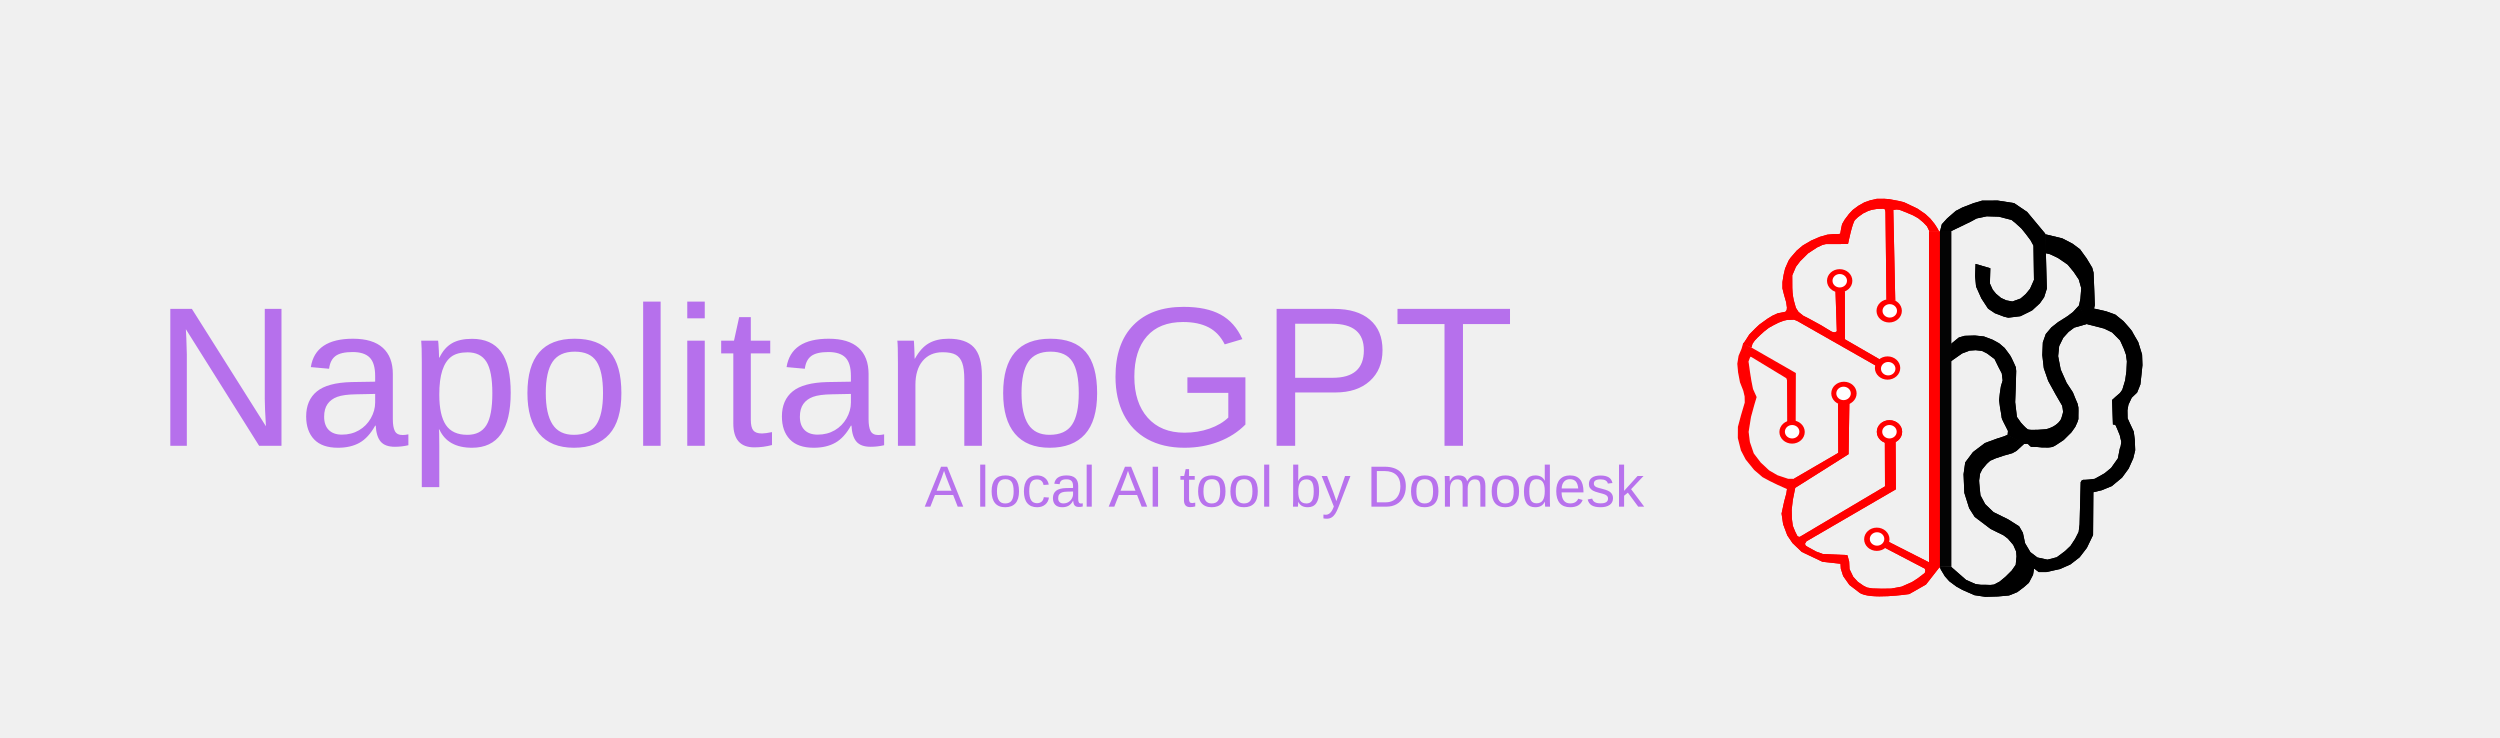
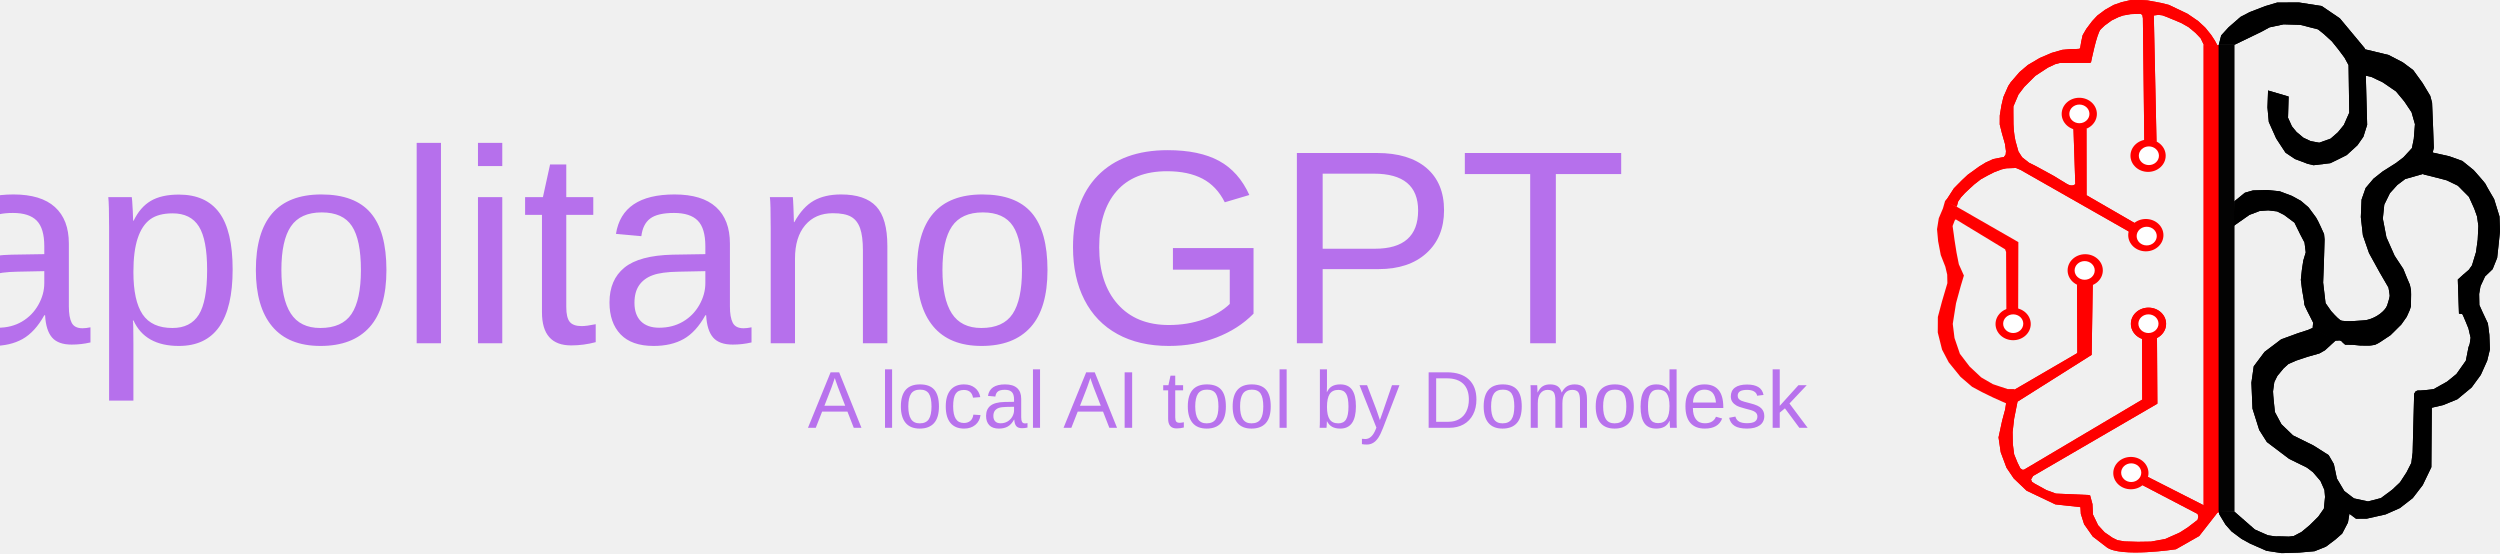
- <svg xmlns="http://www.w3.org/2000/svg" xmlns:xlink="http://www.w3.org/1999/xlink" version="1.1" id="svg1" width="2412" height="712" viewBox="0 0 2412 712">
+ <svg xmlns="http://www.w3.org/2000/svg" xmlns:xlink="http://www.w3.org/1999/xlink" version="1.1" id="svg1" width="1735.846" height="384.047" viewBox="0 0 1735.846 384.047">
  <defs id="defs1">
    <rect x="1789.496" y="412.59" width="1204.794" height="405.351" id="rect10" />
  </defs>
-   <g id="g1" transform="translate(-61.82351,17.66386)">
+   <g id="g1" transform="translate(-393.0192,-174.125)">
    <rect style="display:inline;opacity:1;fill:#ff0000;fill-opacity:1;stroke-width:1.131" id="rect24" width="11.059" height="324.723" x="1922.922" y="205.4" />
    <rect style="display:inline;opacity:1;fill:#000000;fill-opacity:0.988;stroke-width:1.009" id="rect25" width="11.059" height="324.12" x="1933.478" y="205.098" ry="0" />
    <path d="m 2174.082,244.685 18.554,-8.957 5.758,-3.128 9.739,-2.062 11.658,0.355 12.227,3.128 3.91,3.128 5.687,5.189 4.407,5.474 4.407,5.9 2.772,5.118 0.498,33.056 -3.768,8.531 -4.123,5.047 -5.047,4.407 -7.891,2.844 -6.043,-1.137 -4.976,-2.346 -4.763,-3.981 -3.199,-3.91 -2.701,-5.971 0.426,-14.715 -14.289,-4.194 -0.427,11.801 0.924,10.023 5.118,11.445 6.469,9.881 6.54,4.407 8.815,3.341 4.123,0.995 c 0,0 11.374,-1.422 11.658,-1.422 0.284,0 11.374,-5.616 11.374,-5.616 l 7.464,-6.824 4.123,-5.9 2.63,-8.317 -0.924,-33.696 -0.711,-19.407 -17.345,-20.829 -12.583,-8.531 -15.853,-2.488 -15.071,0.071 -8.175,2.417 -10.877,4.194 -6.398,3.341 -8.317,7.251 -5.118,5.616 -1.635,6.469 z" id="path29" style="display:inline;fill:#000000" transform="translate(-229.5,-39.5)" />
    <path style="display:inline;opacity:1;fill:#000000;fill-opacity:0.988;fill-rule:nonzero;stroke:none;stroke-width:0;stroke-dasharray:none" d="m 2174.011,244.756 18.554,-8.957 5.758,-3.128 9.739,-2.062 11.658,0.355 12.227,3.128 3.91,3.128 5.687,5.189 4.407,5.474 4.407,5.9 2.772,5.118 0.498,33.056 -3.768,8.531 -4.123,5.047 -5.047,4.407 -7.891,2.844 -6.043,-1.137 -4.976,-2.346 -4.763,-3.981 -3.199,-3.91 -2.701,-5.971 0.426,-14.715 -14.289,-4.194 -0.427,11.801 0.924,10.023 5.118,11.445 6.469,9.881 6.54,4.407 8.815,3.341 4.123,0.995 c 0,0 11.374,-1.422 11.658,-1.422 0.284,0 11.374,-5.616 11.374,-5.616 l 7.464,-6.824 4.123,-5.9 2.63,-8.317 -0.924,-33.696 -0.711,-19.407 -17.345,-20.829 -12.583,-8.531 -15.853,-2.488 -15.071,0.071 -8.175,2.417 -10.877,4.194 -6.398,3.341 -8.317,7.251 -5.118,5.616 -1.635,6.469 z" id="path27" transform="translate(-229.4289,-39.57109)" />
    <path d="m 2264.506,247.813 16.492,3.981 9.881,5.118 7.251,5.403 6.469,8.957 5.332,8.886 1.28,4.763 0.711,17.417 0.498,13.933 -0.782,3.27 11.642,2.619 8.947,3.217 7.892,6.384 c 0,0 8.194,9.199 8.194,9.601 0,0.402 5.982,10.506 5.982,10.506 l 3.72,12.064 0.352,10.204 -0.905,8.797 -1.056,9.701 -3.167,7.892 -5.228,5.027 -3.167,6.736 c 0,0 -0.905,5.177 -0.955,5.429 -0.05,0.251 0.151,7.691 0.151,7.691 l 2.212,4.926 3.72,7.892 1.005,7.791 0.402,10.204 -1.91,7.842 -4.423,9.852 -6.384,8.746 -9.902,8.193 -9.701,3.971 -8.043,1.91 -0.302,41.269 -5.982,12.416 -6.937,9.048 -8.947,6.937 -9.852,4.373 -13.17,2.966 -7.439,0.05 -4.574,-3.418 -1.005,6.032 -4.021,7.691 -4.625,4.072 -6.585,4.976 -7.992,3.217 -10.807,0.955 -11.963,0.352 -10.606,-1.609 -11.411,-5.027 -5.931,-3.267 -6.937,-5.177 -4.172,-4.725 -4.273,-7.088 -0.352,-2.262 10.606,0.151 14.427,12.617 8.947,3.971 c 0,0 5.529,0.955 6.032,0.804 0.503,-0.151 8.596,0.151 8.596,0.151 l 3.418,-0.402 5.429,-2.865 5.68,-4.725 5.931,-5.881 1.86,-2.664 2.011,-2.865 0.804,-8.143 -0.402,-4.826 -2.765,-6.283 -5.228,-6.082 -4.172,-3.167 -12.366,-6.082 -15.432,-11.662 -5.328,-8.395 -4.675,-14.829 -0.754,-17.995 1.609,-11.36 7.49,-10.003 11.561,-8.746 11.963,-4.373 6.434,-2.061 3.418,-1.458 16.186,8.545 -7.54,6.937 -3.921,2.212 -8.143,2.312 -8.143,2.714 -5.228,2.312 -3.318,3.016 -4.323,5.228 -2.111,4.222 c 0,0 -0.804,5.127 -0.905,6.535 -0.101,1.407 1.307,14.376 1.307,14.376 l 4.524,8.445 8.043,7.741 14.075,6.937 10.657,6.736 3.619,6.233 2.111,10.053 5.127,8.646 6.736,5.127 9.752,2.111 8.947,-2.312 7.842,-5.831 5.429,-5.127 4.524,-6.937 3.318,-6.535 0.905,-7.238 1.056,-40.817 1.106,-1.709 1.458,-0.553 h 2.061 c 0,0 2.564,-0.251 3.418,-0.251 0.855,0 5.58,-0.704 5.58,-0.704 l 9.249,-5.177 6.484,-5.278 6.535,-9.249 1.86,-9.45 0.804,-2.111 0.653,-4.373 -1.508,-6.484 -2.162,-5.278 -1.407,-3.267 -0.704,-1.407 -2.312,-0.302 -0.251,-6.937 -0.553,-16.739 3.77,-3.418 3.87,-3.318 2.212,-3.117 2.765,-9.098 1.206,-8.746 0.452,-9.551 -0.905,-6.535 -1.96,-5.479 -3.67,-8.143 -7.691,-7.741 -7.691,-3.72 -10.405,-2.714 -5.781,-1.407 -8.093,-17.995 1.357,-6.685 0.804,-10.204 -2.362,-8.294 -4.976,-7.439 -5.781,-6.987 -9.249,-6.334 -7.842,-3.72 -4.574,-1.056 z" id="path31" style="fill:#000000" transform="translate(-229.5,-39.5)" />
    <path style="opacity:1;fill:#000000;fill-opacity:0.988;fill-rule:nonzero;stroke:none;stroke-width:0;stroke-dasharray:none" d="m 2264.506,247.813 16.492,3.981 9.881,5.118 7.251,5.403 6.469,8.957 5.332,8.886 1.28,4.763 0.711,17.417 0.498,13.933 -0.782,3.27 11.642,2.619 8.947,3.217 7.892,6.384 c 0,0 8.194,9.199 8.194,9.601 0,0.402 5.982,10.506 5.982,10.506 l 3.72,12.064 0.352,10.204 -0.905,8.797 -1.056,9.701 -3.167,7.892 -5.228,5.027 -3.167,6.736 c 0,0 -0.905,5.177 -0.955,5.429 -0.05,0.251 0.151,7.691 0.151,7.691 l 2.212,4.926 3.72,7.892 1.005,7.791 0.402,10.204 -1.91,7.842 -4.423,9.852 -6.384,8.746 -9.902,8.193 -9.701,3.971 -8.043,1.91 -0.302,41.269 -5.982,12.416 -6.937,9.048 -8.947,6.937 -9.852,4.373 -13.17,2.966 -7.439,0.05 -4.574,-3.418 -1.005,6.032 -4.021,7.691 -4.625,4.072 -6.585,4.976 -7.992,3.217 -10.807,0.955 -11.963,0.352 -10.606,-1.609 -11.411,-5.027 -5.931,-3.267 -6.937,-5.177 -4.172,-4.725 -4.273,-7.088 -0.352,-2.262 10.606,0.151 14.427,12.617 8.947,3.971 c 0,0 5.529,0.955 6.032,0.804 0.503,-0.151 8.596,0.151 8.596,0.151 l 3.418,-0.402 5.429,-2.865 5.68,-4.725 5.931,-5.881 1.86,-2.664 2.011,-2.865 0.804,-8.143 -0.402,-4.826 -2.765,-6.283 -5.228,-6.082 -4.172,-3.167 -12.366,-6.082 -15.432,-11.662 -5.328,-8.395 -4.675,-14.829 -0.754,-17.995 1.609,-11.36 7.49,-10.003 11.561,-8.746 11.963,-4.373 6.434,-2.061 3.418,-1.458 16.186,8.545 -7.54,6.937 -3.921,2.212 -8.143,2.312 -8.143,2.714 -5.228,2.312 -3.318,3.016 -4.323,5.228 -2.111,4.222 c 0,0 -0.804,5.127 -0.905,6.535 -0.101,1.407 1.307,14.376 1.307,14.376 l 4.524,8.445 8.043,7.741 14.075,6.937 10.657,6.736 3.619,6.233 2.111,10.053 5.127,8.646 6.736,5.127 9.752,2.111 8.947,-2.312 7.842,-5.831 5.429,-5.127 4.524,-6.937 3.318,-6.535 0.905,-7.238 1.056,-40.817 1.106,-1.709 1.458,-0.553 h 2.061 c 0,0 2.564,-0.251 3.418,-0.251 0.855,0 5.58,-0.704 5.58,-0.704 l 9.249,-5.177 6.484,-5.278 6.535,-9.249 1.86,-9.45 0.804,-2.111 0.653,-4.373 -1.508,-6.484 -2.162,-5.278 -1.407,-3.267 -0.704,-1.407 -2.312,-0.302 -0.251,-6.937 -0.553,-16.739 3.77,-3.418 3.87,-3.318 2.212,-3.117 2.765,-9.098 1.206,-8.746 0.452,-9.551 -0.905,-6.535 -1.96,-5.479 -3.67,-8.143 -7.691,-7.741 -7.691,-3.72 -10.405,-2.714 -5.781,-1.407 -8.093,-17.995 1.357,-6.685 0.804,-10.204 -2.362,-8.294 -4.976,-7.439 -5.781,-6.987 -9.249,-6.334 -7.842,-3.72 -4.574,-1.056 z" id="path30" transform="translate(-229.5,-39.5)" />
    <path d="m 2162.476,569.221 -12.969,16.588 -16.158,9.197 c 0,0 -38.672,5.9 -48.198,-1.493 -9.526,-7.393 -9.526,-7.322 -9.526,-7.322 l -6.043,-8.602 -2.275,-7.18 -0.213,-3.91 -0.075,-0.747 -17.392,-1.91 -19.956,-9.5 -8.947,-8.545 -5.027,-7.439 -4.021,-10.757 -1.508,-10.254 2.513,-11.662 2.111,-7.842 0.704,-4.725 4.894,-8.439 44.217,-25.734 0.284,-0.569 -0.213,-47.273 10.947,-0.711 -0.782,49.619 -51.468,32.487 -2.346,11.801 -1.066,9.313 0.142,8.317 0.924,7.18 2.346,5.758 1.99,3.981 1.564,0.995 0.995,-0.142 82.035,-48.624 -0.142,-42.866 10.379,-0.427 0.284,46.136 -86.301,50.188 -1.422,2.417 0.64,1.635 1.919,1.28 8.104,4.479 6.611,2.417 22.535,0.995 1.208,0.284 1.635,6.042 0.355,7.251 3.554,7.393 4.479,4.905 5.474,3.768 3.412,1.706 4.905,0.853 9.384,0.284 9.099,-0.142 9.952,-1.848 10.023,-4.479 5.545,-3.554 5.189,-3.981 1.564,-1.208 0.569,-2.133 -0.498,-1.99 -38.956,-20.331 3.696,-5.758 39.454,20.047 z" id="path35" style="fill:#ff0000" transform="translate(-229.5,-39.5)" />
    <path style="opacity:1;fill:#ff0000;fill-opacity:0.988;fill-rule:nonzero;stroke:none;stroke-width:0;stroke-dasharray:none" d="m 2162.476,569.221 -12.969,16.588 -16.158,9.197 c 0,0 -38.672,5.9 -48.198,-1.493 -9.526,-7.393 -9.526,-7.322 -9.526,-7.322 l -6.043,-8.602 -2.275,-7.18 -0.213,-3.91 -0.075,-0.747 -17.392,-1.91 -19.956,-9.5 -8.947,-8.545 -5.027,-7.439 -4.021,-10.757 -1.508,-10.254 2.513,-11.662 2.111,-7.842 0.704,-4.725 4.894,-8.439 44.217,-25.734 0.284,-0.569 -0.213,-47.273 10.947,-0.711 -0.782,49.619 -51.468,32.487 -2.346,11.801 -1.066,9.313 0.142,8.317 0.924,7.18 2.346,5.758 1.99,3.981 1.564,0.995 0.995,-0.142 82.035,-48.624 -0.142,-42.866 10.379,-0.427 0.284,46.136 -86.301,50.188 -1.422,2.417 0.64,1.635 1.919,1.28 8.104,4.479 6.611,2.417 22.535,0.995 1.208,0.284 1.635,6.042 0.355,7.251 3.554,7.393 4.479,4.905 5.474,3.768 3.412,1.706 4.905,0.853 9.384,0.284 9.099,-0.142 9.952,-1.848 10.023,-4.479 5.545,-3.554 5.189,-3.981 1.564,-1.208 0.569,-2.133 -0.498,-1.99 -38.956,-20.331 3.696,-5.758 39.454,20.047 z" id="path34" transform="translate(-229.5,-39.5)" />
    <path d="m 2021.088,484.457 h -4.773 l -10.341,-3.447 -8.22,-4.773 -8.22,-7.69 -6.806,-8.927 -3.801,-11.137 -1.237,-9.988 2.298,-14.496 3.27,-11.932 2.121,-7.071 -3.442,-7.683 -1.625,-8.25 -1.375,-8.688 -0.5,-3.75 -0.875,-6.125 1.562,-4.125 1.188,-1.375 35,21.25 0.812,2.25 0.188,39.938 6.812,-0.125 0.125,-46.188 -41.812,-24 -7.875,-4.125 -1.312,4.562 -2.875,6.812 -1.188,7.438 0.75,8.188 1.812,9.5 3.188,8.125 1.312,5.625 0.125,6.062 -3.812,12.938 -2.812,10.562 -0.062,10.562 2.938,11.75 4.562,8.688 8.062,9.938 8,6.875 7,3.75 7.438,3.625 9.5,4.25 z" id="path37" style="fill:#ff0000" transform="translate(-229.5,-39.5)" />
    <path style="opacity:1;fill:#ff0000;fill-opacity:0.988;fill-rule:nonzero;stroke:none;stroke-width:0;stroke-dasharray:none" d="m 2021.088,483.753 c -1.452,0 -3.008,0 -4.659,0 -3.149,-1.05 -6.578,-2.193 -10.165,-3.388 -2.551,-1.481 -5.271,-3.06 -8.089,-4.697 -2.583,-2.416 -5.311,-4.968 -8.119,-7.595 -2.152,-2.823 -4.399,-5.77 -6.701,-8.789 -1.195,-3.501 -2.454,-7.192 -3.74,-10.96 -0.392,-3.163 -0.8,-6.461 -1.216,-9.817 0.736,-4.643 1.5,-9.464 2.276,-14.359 1.064,-3.882 2.154,-7.858 3.258,-11.887 0.698,-2.326 1.404,-4.681 2.119,-7.063 l 0.075,-0.251 -0.107,-0.239 c -1.124,-2.51 -2.261,-5.047 -3.409,-7.61 -0.52,-2.642 -1.061,-5.388 -1.607,-8.158 -0.452,-2.857 -0.91,-5.751 -1.372,-8.666 -0.165,-1.239 -0.332,-2.486 -0.499,-3.741 -0.282,-1.977 -0.566,-3.959 -0.85,-5.952 0.44,-1.16 0.946,-2.497 1.454,-3.839 0.184,-0.213 0.45,-0.521 0.717,-0.83 11.05,6.709 22.649,13.751 34.279,20.812 0.172,0.477 0.429,1.189 0.687,1.902 0.062,13.25 0.124,26.526 0.187,39.816 v 0.714 l 0.713,-0.013 c 2.269,-0.042 4.54,-0.083 6.812,-0.125 l 0.689,-0.013 v -0.689 c 0.042,-15.394 0.083,-30.794 0.125,-46.188 v -0.409 l -0.355,-0.204 c -13.946,-8.005 -27.887,-16.007 -41.812,-24 l -0.012,-0.007 -0.012,-0.006 c -2.629,-1.377 -5.254,-2.752 -7.875,-4.125 l -0.764,-0.4 -0.238,0.829 c -0.435,1.511 -0.868,3.018 -1.301,4.522 -0.956,2.265 -1.909,4.523 -2.859,6.774 l -0.033,0.079 -0.014,0.084 c -0.397,2.489 -0.793,4.968 -1.188,7.438 l -0.014,0.087 0.01,0.088 c 0.251,2.742 0.501,5.472 0.75,8.188 v 0.034 l 0.01,0.034 c 0.608,3.184 1.212,6.352 1.812,9.5 l 0.012,0.064 0.024,0.061 c 1.063,2.71 2.12,5.404 3.169,8.078 0.424,1.816 0.856,3.667 1.284,5.504 0.04,1.928 0.081,3.913 0.121,5.88 -1.273,4.321 -2.534,8.601 -3.782,12.833 v 0.009 0.009 c -0.949,3.563 -1.886,7.085 -2.812,10.562 l -0.023,0.087 -6e-4,0.09 c -0.021,3.569 -0.042,7.091 -0.062,10.562 l -5e-4,0.089 0.022,0.086 c 0.995,3.978 1.974,7.897 2.938,11.75 l 0.02,0.082 0.039,0.075 c 1.549,2.949 3.07,5.846 4.562,8.688 l 0.032,0.062 0.044,0.054 c 2.745,3.383 5.434,6.698 8.062,9.938 l 0.04,0.049 0.048,0.041 c 2.734,2.35 5.402,4.643 8,6.875 l 0.059,0.05 0.068,0.036 c 2.404,1.288 4.739,2.539 7,3.75 l 0.012,0.006 0.012,0.006 c 2.572,1.254 5.053,2.463 7.438,3.625 l 0.01,0.005 0.011,0.005 c 3.318,1.484 6.488,2.903 9.5,4.25 l 0.589,0.263 0.314,-0.563 c 1.738,-3.12 3.374,-6.056 4.9,-8.793 z m -0.615,0.361 c -1.433,2.572 -2.964,5.32 -4.586,8.23 -2.42,-1.083 -5.587,-2.499 -8.901,-3.982 -2.37,-1.155 -4.847,-2.363 -7.415,-3.614 -2.228,-1.193 -4.54,-2.432 -6.92,-3.707 -2.524,-2.169 -5.176,-4.448 -7.894,-6.784 -2.575,-3.173 -5.249,-6.47 -7.979,-9.834 -1.447,-2.756 -2.956,-5.628 -4.491,-8.551 -0.936,-3.744 -1.908,-7.633 -2.896,-11.582 0.02,-3.353 0.04,-6.846 0.061,-10.384 0.902,-3.388 1.839,-6.907 2.787,-10.467 1.256,-4.264 2.527,-8.575 3.81,-12.929 l 0.031,-0.105 v -0.109 c -0.041,-2.002 -0.083,-4.024 -0.125,-6.062 v -0.074 l -0.017,-0.072 c -0.434,-1.86 -0.872,-3.736 -1.312,-5.625 l -0.012,-0.05 -0.019,-0.048 c -1.047,-2.67 -2.102,-5.358 -3.164,-8.064 -0.586,-3.073 -1.188,-6.229 -1.794,-9.402 -0.243,-2.653 -0.49,-5.353 -0.739,-8.065 0.376,-2.354 0.767,-4.806 1.16,-7.266 0.944,-2.238 1.892,-4.483 2.842,-6.734 l 0.016,-0.039 0.012,-0.04 c 0.357,-1.242 0.715,-2.486 1.074,-3.733 1.852,0.97 4.474,2.343 7.098,3.718 13.795,7.918 27.618,15.853 41.446,23.79 -0.04,14.755 -0.081,29.925 -0.122,45.089 -1.345,0.025 -3.378,0.062 -5.41,0.099 -0.061,-13.093 -0.123,-26.17 -0.184,-39.224 l -6e-4,-0.121 -0.041,-0.114 c -0.271,-0.752 -0.542,-1.502 -0.812,-2.25 l -0.084,-0.234 -0.212,-0.129 c -11.701,-7.104 -23.371,-14.189 -35,-21.25 l -0.509,-0.309 -0.389,0.451 c -0.397,0.46 -0.793,0.919 -1.188,1.375 l -0.081,0.094 -0.044,0.116 c -0.523,1.381 -1.044,2.757 -1.562,4.125 l -0.064,0.169 0.026,0.179 c 0.293,2.053 0.585,4.095 0.875,6.125 0.167,1.252 0.334,2.502 0.499,3.743 v 0.009 0.008 c 0.462,2.918 0.92,5.815 1.375,8.688 v 0.013 0.013 c 0.546,2.775 1.088,5.525 1.625,8.25 l 0.015,0.079 0.033,0.073 c 1.123,2.506 2.235,4.988 3.334,7.444 -0.69,2.299 -1.372,4.574 -2.046,6.82 v 0.008 0.008 c -1.105,4.032 -2.196,8.011 -3.27,11.932 l -0.01,0.037 -0.01,0.038 c -0.778,4.908 -1.544,9.742 -2.298,14.496 l -0.016,0.098 0.012,0.099 c 0.42,3.39 0.833,6.721 1.237,9.988 l 0.01,0.072 0.023,0.069 c 1.294,3.792 2.562,7.506 3.801,11.137 l 0.037,0.108 0.069,0.091 c 2.326,3.051 4.596,6.029 6.806,8.927 l 0.036,0.047 0.043,0.04 c 2.823,2.641 5.565,5.206 8.22,7.69 l 0.058,0.055 0.069,0.04 c 2.843,1.651 5.585,3.243 8.22,4.773 l 0.062,0.036 0.068,0.023 c 3.612,1.204 7.063,2.354 10.341,3.447 l 0.108,0.036 h 0.114 c 1.693,0 3.287,0 4.773,0 z" id="path36" transform="translate(-229.5,-39.5)" />
    <path d="m 1981.156,357.125 0.969,-3.594 2.062,-2.969 2.625,-2.844 3.031,-2.875 3.5,-3.188 4.531,-3.531 4.312,-2.406 5.031,-2.562 5.031,-1.906 3.312,-0.75 6.688,-0.25 3.219,1.344 75.699,43.084 3.978,-5.922 -33.833,-19.569 -0.062,-46.312 -9.062,-0.233 1.282,38.758 c 0,0 -1.812,2.386 -5.966,-0.177 -4.154,-2.563 -9.148,-5.568 -9.148,-5.568 l -11.8,-6.452 -5.215,-2.607 -4.779,-3.782 -2.562,-4 -2.062,-7.375 c 0,0 -1.25,-5.312 -1.375,-11.688 -0.125,-6.375 -0.062,-12.219 -0.062,-12.219 l 3.531,-8.281 4.062,-5.344 7.656,-7.625 8.719,-5.719 5.125,-2.406 3.188,-0.812 21,-0.094 0.625,-0.406 c 0,0 4.031,-20.312 6.75,-22.906 2.719,-2.594 2.719,-2.594 2.719,-2.594 l 4.906,-3.562 4.812,-2.344 3.094,-1.062 5.312,-0.938 6.156,-0.219 1.031,0.062 v -9.656 l -7.188,0.031 -6.281,1.438 -5.656,1.969 -6,3.406 -5.344,4 -3.562,3.844 -4.031,5.344 -2.562,4.406 -1,4.594 -0.719,4.312 c 0,0 0.188,0.688 -2.391,0.656 -2.578,-0.031 -3.922,0.031 -3.922,0.031 l -6.156,0.562 -7.469,2.156 -8.219,3.562 -8.156,4.812 -5.781,4.906 -6.125,7.094 -1.719,2.625 -3.312,7.5 -1.406,5.906 -1.156,7.094 -0.031,6.156 1.469,5.906 2.156,7.562 0.719,5.094 -0.219,2.344 -1.219,1.688 -7.406,1.438 -5.188,2.375 -4.375,2.656 -8.156,5.875 -4.062,3.812 -5.562,5.625 -4.469,6.938 -1.656,2.125 7.781,3.5 0.219,0.047 z" id="path39" style="fill:#ff0000" transform="translate(-229.5,-39.5)" />
    <path style="opacity:1;fill:#ff0000;fill-opacity:0.988;fill-rule:nonzero;stroke:none;stroke-width:0;stroke-dasharray:none" d="m 1981.156,357.125 0.969,-3.594 2.062,-2.969 2.625,-2.844 3.031,-2.875 3.5,-3.188 4.531,-3.531 4.312,-2.406 5.031,-2.562 5.031,-1.906 3.312,-0.75 6.688,-0.25 3.219,1.344 75.699,43.084 3.978,-5.922 -33.833,-19.569 -0.062,-46.312 -9.062,-0.233 1.282,38.758 c 0,0 -1.812,2.386 -5.966,-0.177 -4.154,-2.563 -9.148,-5.568 -9.148,-5.568 l -11.8,-6.452 -5.215,-2.607 -4.779,-3.782 -2.562,-4 -2.062,-7.375 c 0,0 -1.25,-5.312 -1.375,-11.688 -0.125,-6.375 -0.062,-12.219 -0.062,-12.219 l 3.531,-8.281 4.062,-5.344 7.656,-7.625 8.719,-5.719 5.125,-2.406 3.188,-0.812 21,-0.094 0.625,-0.406 c 0,0 4.031,-20.312 6.75,-22.906 2.719,-2.594 2.719,-2.594 2.719,-2.594 l 4.906,-3.562 4.812,-2.344 3.094,-1.062 5.312,-0.938 6.156,-0.219 1.031,0.062 v -9.656 l -7.188,0.031 -6.281,1.438 -5.656,1.969 -6,3.406 -5.344,4 -3.562,3.844 -4.031,5.344 -2.562,4.406 -1,4.594 -0.719,4.312 c 0,0 0.188,0.688 -2.391,0.656 -2.578,-0.031 -3.922,0.031 -3.922,0.031 l -6.156,0.562 -7.469,2.156 -8.219,3.562 -8.156,4.812 -5.781,4.906 -6.125,7.094 -1.719,2.625 -3.312,7.5 -1.406,5.906 -1.156,7.094 -0.031,6.156 1.469,5.906 2.156,7.562 0.719,5.094 -0.219,2.344 -1.219,1.688 -7.406,1.438 -5.188,2.375 -4.375,2.656 -8.156,5.875 -4.062,3.812 -5.562,5.625 -4.469,6.938 -1.656,2.125 7.781,3.5 0.219,0.047 z" id="path38" transform="translate(-229.5,-39.5)" />
    <path d="m 2108.858,223.181 c 0,0 -0.088,-0.088 0,0 z" id="path41" style="fill:#ff0000" transform="translate(-229.5,-39.5)" />
    <path style="opacity:1;fill:#ff0000;fill-opacity:0.988;fill-rule:nonzero;stroke:none;stroke-width:0;stroke-dasharray:none" d="m 2108.858,223.181 c 0,0 -0.088,-0.088 0,0 z" id="path40" transform="translate(-229.5,-39.5)" />
    <path d="m 2108.769,223.181 1.237,0.84 0.398,2.298 0.972,84.764 6.408,0.265 0.641,0.066 1.458,0.729 -1.878,-87.77 3.138,-0.42 2.74,0.309 2.696,0.994 5.303,2.166 5.038,2.121 5.171,2.917 4.817,3.977 3.624,3.801 2.431,5.038 9.237,-0.088 -1.825,-3.377 -2.562,-3.938 -4.031,-5 -4.938,-4.594 -7.375,-5.062 -13.031,-6.219 -5.406,-1.344 -9.406,-1.75 -4.719,-0.281 z" id="path43" style="fill:#ff0000" transform="translate(-229.5,-39.5)" />
    <path style="opacity:1;fill:#ff0000;fill-opacity:0.988;fill-rule:nonzero;stroke:none;stroke-width:0;stroke-dasharray:none" d="m 2108.769,223.181 1.237,0.84 0.398,2.298 0.972,84.764 6.408,0.265 0.641,0.066 1.458,0.729 -1.878,-87.77 3.138,-0.42 2.74,0.309 2.696,0.994 5.303,2.166 5.038,2.121 5.171,2.917 4.817,3.977 3.624,3.801 2.431,5.038 9.237,-0.088 -1.825,-3.377 -2.562,-3.938 -4.031,-5 -4.938,-4.594 -7.375,-5.062 -13.031,-6.219 -5.406,-1.344 -9.406,-1.75 -4.719,-0.281 z" id="path42" transform="translate(-229.5,-39.5)" />
  </g>
-   <g id="layer1" transform="translate(-61.82351,17.66386)">
+   <g id="layer1" transform="translate(-393.0192,-174.125)">
    <text xml:space="preserve" style="fill:#000000" x="78.818" y="502.668" id="text1">
      <tspan id="tspan1" x="78.818" y="502.668" />
    </text>
    <text xml:space="preserve" style="font-size:192px;line-height:0;letter-spacing:0px;fill:#b670ec;fill-opacity:1" x="1034.738" y="408.433" id="text2">
      <tspan x="1034.738" y="408.433" style="font-style:normal;font-variant:normal;font-weight:normal;font-stretch:normal;line-height:0px;font-family:Arial;-inkscape-font-specification:Arial;text-align:center;letter-spacing:0px;text-anchor:middle;opacity:1;fill:#b670ec;fill-opacity:1" id="tspan8" dy="4.021" dx="-3.235624e-08">NapolitanoGPT</tspan>
      <tspan x="1034.738" y="410.185" style="font-style:normal;font-variant:normal;font-weight:normal;font-stretch:normal;line-height:0px;font-family:Arial;-inkscape-font-specification:Arial;text-align:center;letter-spacing:0px;text-anchor:middle;fill:#b670ec;fill-opacity:1" id="tspan6" />
    </text>
    <text xml:space="preserve" style="font-style:normal;font-variant:normal;font-weight:normal;font-stretch:normal;font-size:56px;line-height:0px;font-family:Arial;-inkscape-font-specification:Arial;text-align:center;letter-spacing:0px;text-anchor:middle;fill:#b872ed;fill-opacity:1" x="1339.882" y="471.166" id="text9">
      <tspan id="tspan9" x="1339.882" y="471.166" style="font-size:56px;fill:#b872ed;fill-opacity:1">A local AI tool by Domodesk</tspan>
    </text>
    <text xml:space="preserve" id="text10" style="font-style:normal;font-variant:normal;font-weight:normal;font-stretch:normal;font-size:56px;line-height:0px;font-family:Arial;-inkscape-font-specification:Arial;text-align:center;letter-spacing:0px;white-space:pre;shape-inside:url(#rect10);display:inline;opacity:1;fill:#000000" />
    <g id="g31" transform="translate(-229.5,-39.5)">
      <ellipse style="fill:#ff0000;fill-rule:evenodd" id="path10" cx="2114.013" cy="321.744" rx="12.227" ry="11.232" />
      <use x="0" y="0" xlink:href="#path10" id="use11" transform="translate(-47.77109,-29.00387)" />
      <use x="0" y="0" xlink:href="#use11" id="use12" transform="translate(46.20715,84.16811)" />
      <use x="0" y="0" xlink:href="#use12" id="use13" transform="translate(1.848286,61.56215)" />
      <use x="0" y="0" xlink:href="#use13" id="use14" transform="translate(-43.93234,-37.1079)" />
      <use x="0" y="0" xlink:href="#use14" id="use15" transform="translate(-50.0459,37.25007)" />
      <use x="0" y="0" xlink:href="#use15" id="use16" transform="translate(81.75112,103.504)" />
      <use x="0" y="0" xlink:href="#use13" id="use17" />
      <ellipse style="font-variation-settings:normal;opacity:1;vector-effect:none;fill:#ffffff;fill-opacity:1;fill-rule:evenodd;stroke-width:1;stroke-linecap:butt;stroke-linejoin:miter;stroke-miterlimit:4;stroke-dasharray:none;stroke-dashoffset:0;stroke-opacity:1;-inkscape-stroke:none;stop-color:#000000;stop-opacity:1" id="path18" cx="2066.316" cy="292.703" rx="6.987" ry="6.484" />
      <ellipse style="font-variation-settings:normal;opacity:1;vector-effect:none;fill:#ffffff;fill-opacity:1;fill-rule:evenodd;stroke-width:1;stroke-linecap:butt;stroke-linejoin:miter;stroke-miterlimit:4;stroke-dasharray:none;stroke-dashoffset:0;stroke-opacity:1;-inkscape-stroke:none;stop-color:#000000;stop-opacity:1" id="ellipse18" cx="2114.572" cy="321.758" rx="6.987" ry="6.484" />
      <ellipse style="font-variation-settings:normal;opacity:1;vector-effect:none;fill:#ffffff;fill-opacity:1;fill-rule:evenodd;stroke-width:1;stroke-linecap:butt;stroke-linejoin:miter;stroke-miterlimit:4;stroke-dasharray:none;stroke-dashoffset:0;stroke-opacity:1;-inkscape-stroke:none;stop-color:#000000;stop-opacity:1" id="ellipse19" cx="2113.064" cy="377.554" rx="6.987" ry="6.484" />
      <ellipse style="font-variation-settings:normal;opacity:1;vector-effect:none;fill:#ffffff;fill-opacity:1;fill-rule:evenodd;stroke-width:1;stroke-linecap:butt;stroke-linejoin:miter;stroke-miterlimit:4;stroke-dasharray:none;stroke-dashoffset:0;stroke-opacity:1;-inkscape-stroke:none;stop-color:#000000;stop-opacity:1" id="ellipse20" cx="2069.987" cy="401.397" rx="6.987" ry="6.484" />
      <ellipse style="font-variation-settings:normal;opacity:1;vector-effect:none;fill:#ffffff;fill-opacity:1;fill-rule:evenodd;stroke-width:1;stroke-linecap:butt;stroke-linejoin:miter;stroke-miterlimit:4;stroke-dasharray:none;stroke-dashoffset:0;stroke-opacity:1;-inkscape-stroke:none;stop-color:#000000;stop-opacity:1" id="ellipse21" cx="2020.372" cy="438.376" rx="6.987" ry="6.484" />
      <ellipse style="font-variation-settings:normal;opacity:1;vector-effect:none;fill:#ffffff;fill-opacity:1;fill-rule:evenodd;stroke-width:1;stroke-linecap:butt;stroke-linejoin:miter;stroke-miterlimit:4;stroke-dasharray:none;stroke-dashoffset:0;stroke-opacity:1;-inkscape-stroke:none;stop-color:#000000;stop-opacity:1" id="ellipse22" cx="2114.27" cy="438.376" rx="6.987" ry="6.484" />
      <ellipse style="font-variation-settings:normal;opacity:1;vector-effect:none;fill:#ffffff;fill-opacity:1;fill-rule:evenodd;stroke-width:1;stroke-linecap:butt;stroke-linejoin:miter;stroke-miterlimit:4;stroke-dasharray:none;stroke-dashoffset:0;stroke-opacity:1;-inkscape-stroke:none;stop-color:#000000;stop-opacity:1" id="ellipse23" cx="2102.307" cy="541.825" rx="6.987" ry="6.484" />
    </g>
    <path d="m 2173.442,370.51 10.947,-7.678 7.109,-2.701 5.971,-0.427 6.114,0.711 4.834,2.417 7.251,5.403 3.981,8.104 2.986,5.687 0.853,6.824 -1.706,5.687 -0.995,6.54 -0.711,6.824 0.853,6.967 c 0,0 1.706,9.241 1.564,9.952 -0.142,0.711 3.981,8.531 3.981,8.531 l 2.133,4.265 -0.355,3.981 15.781,8.531 h 1.351 l 1.422,-0.142 1.28,0.355 1.066,1.137 1.706,1.493 5.332,0.071 5.118,0.498 6.185,0.071 c 0,0 3.128,-0.284 4.052,-0.569 0.924,-0.284 2.986,-1.493 3.626,-1.919 0.64,-0.427 7.18,-4.763 7.18,-4.763 l 7.464,-7.393 3.768,-5.332 2.133,-4.763 0.853,-2.701 v -3.483 l 0.071,-4.55 -0.071,-3.199 -0.782,-3.625 -1.99,-4.621 -2.559,-6.327 -6.043,-9.17 -5.687,-12.796 -2.488,-12.938 0.995,-9.739 3.91,-7.962 5.118,-5.687 5.474,-4.123 13.364,-3.839 -8.744,-17.559 -5.829,6.327 -5.261,3.981 -9.099,5.758 -6.398,5.047 -5.474,6.469 -2.844,8.104 -0.498,12.156 1.422,12.654 4.265,12.298 7.322,13.293 6.185,10.663 c 0,0 0.853,4.55 0.853,5.758 0,1.208 -1.635,6.185 -1.635,6.185 0,0 -0.498,2.844 -5.261,6.398 -4.763,3.554 -9.597,4.265 -9.597,4.265 0,0 -15.474,1.586 -17.761,0.027 -2.287,-1.558 -6.434,-6.359 -6.434,-6.359 l -3.845,-5.504 -1.675,-14.254 0.498,-12.867 0.498,-17.061 -0.355,-3.697 c 0,0 -4.369,-9.954 -5.575,-11.562 -1.206,-1.609 -5.178,-6.987 -5.178,-6.987 l -5.328,-4.574 -6.334,-3.468 -8.395,-3.167 -8.746,-0.905 -9.802,0.302 -5.63,1.609 -7.339,5.982 z" id="path33" style="fill:#000000" transform="translate(-229.5,-39.5)" />
    <path style="opacity:1;fill:#000000;fill-opacity:0.988;fill-rule:nonzero;stroke:none;stroke-width:0;stroke-dasharray:none" d="m 2173.442,370.51 10.947,-7.678 7.109,-2.701 5.971,-0.427 6.114,0.711 4.834,2.417 7.251,5.403 3.981,8.104 2.986,5.687 0.853,6.824 -1.706,5.687 -0.995,6.54 -0.711,6.824 0.853,6.967 c 0,0 1.706,9.241 1.564,9.952 -0.142,0.711 3.981,8.531 3.981,8.531 l 2.133,4.265 -0.355,3.981 15.781,8.531 h 1.351 l 1.422,-0.142 1.28,0.355 1.066,1.137 1.706,1.493 5.332,0.071 5.118,0.498 6.185,0.071 c 0,0 3.128,-0.284 4.052,-0.569 0.924,-0.284 2.986,-1.493 3.626,-1.919 0.64,-0.427 7.18,-4.763 7.18,-4.763 l 7.464,-7.393 3.768,-5.332 2.133,-4.763 0.853,-2.701 v -3.483 l 0.071,-4.55 -0.071,-3.199 -0.782,-3.625 -1.99,-4.621 -2.559,-6.327 -6.043,-9.17 -5.687,-12.796 -2.488,-12.938 0.995,-9.739 3.91,-7.962 5.118,-5.687 5.474,-4.123 13.364,-3.839 -8.744,-17.559 -5.829,6.327 -5.261,3.981 -9.099,5.758 -6.398,5.047 -5.474,6.469 -2.844,8.104 -0.498,12.156 1.422,12.654 4.265,12.298 7.322,13.293 6.185,10.663 c 0,0 0.853,4.55 0.853,5.758 0,1.208 -1.635,6.185 -1.635,6.185 0,0 -0.498,2.844 -5.261,6.398 -4.763,3.554 -9.597,4.265 -9.597,4.265 0,0 -15.474,1.586 -17.761,0.027 -2.287,-1.558 -6.434,-6.359 -6.434,-6.359 l -3.845,-5.504 -1.675,-14.254 0.498,-12.867 0.498,-17.061 -0.355,-3.697 c 0,0 -4.369,-9.954 -5.575,-11.562 -1.206,-1.609 -5.178,-6.987 -5.178,-6.987 l -5.328,-4.574 -6.334,-3.468 -8.395,-3.167 -8.746,-0.905 -9.802,0.302 -5.63,1.609 -7.339,5.982 z" id="path32" transform="translate(-229.5,-39.5)" />
  </g>
-   <g id="layer2" transform="translate(-38.60487,-105.7613)" />
+   <g id="layer2" transform="translate(-369.8005,-297.5501)" />
</svg>
